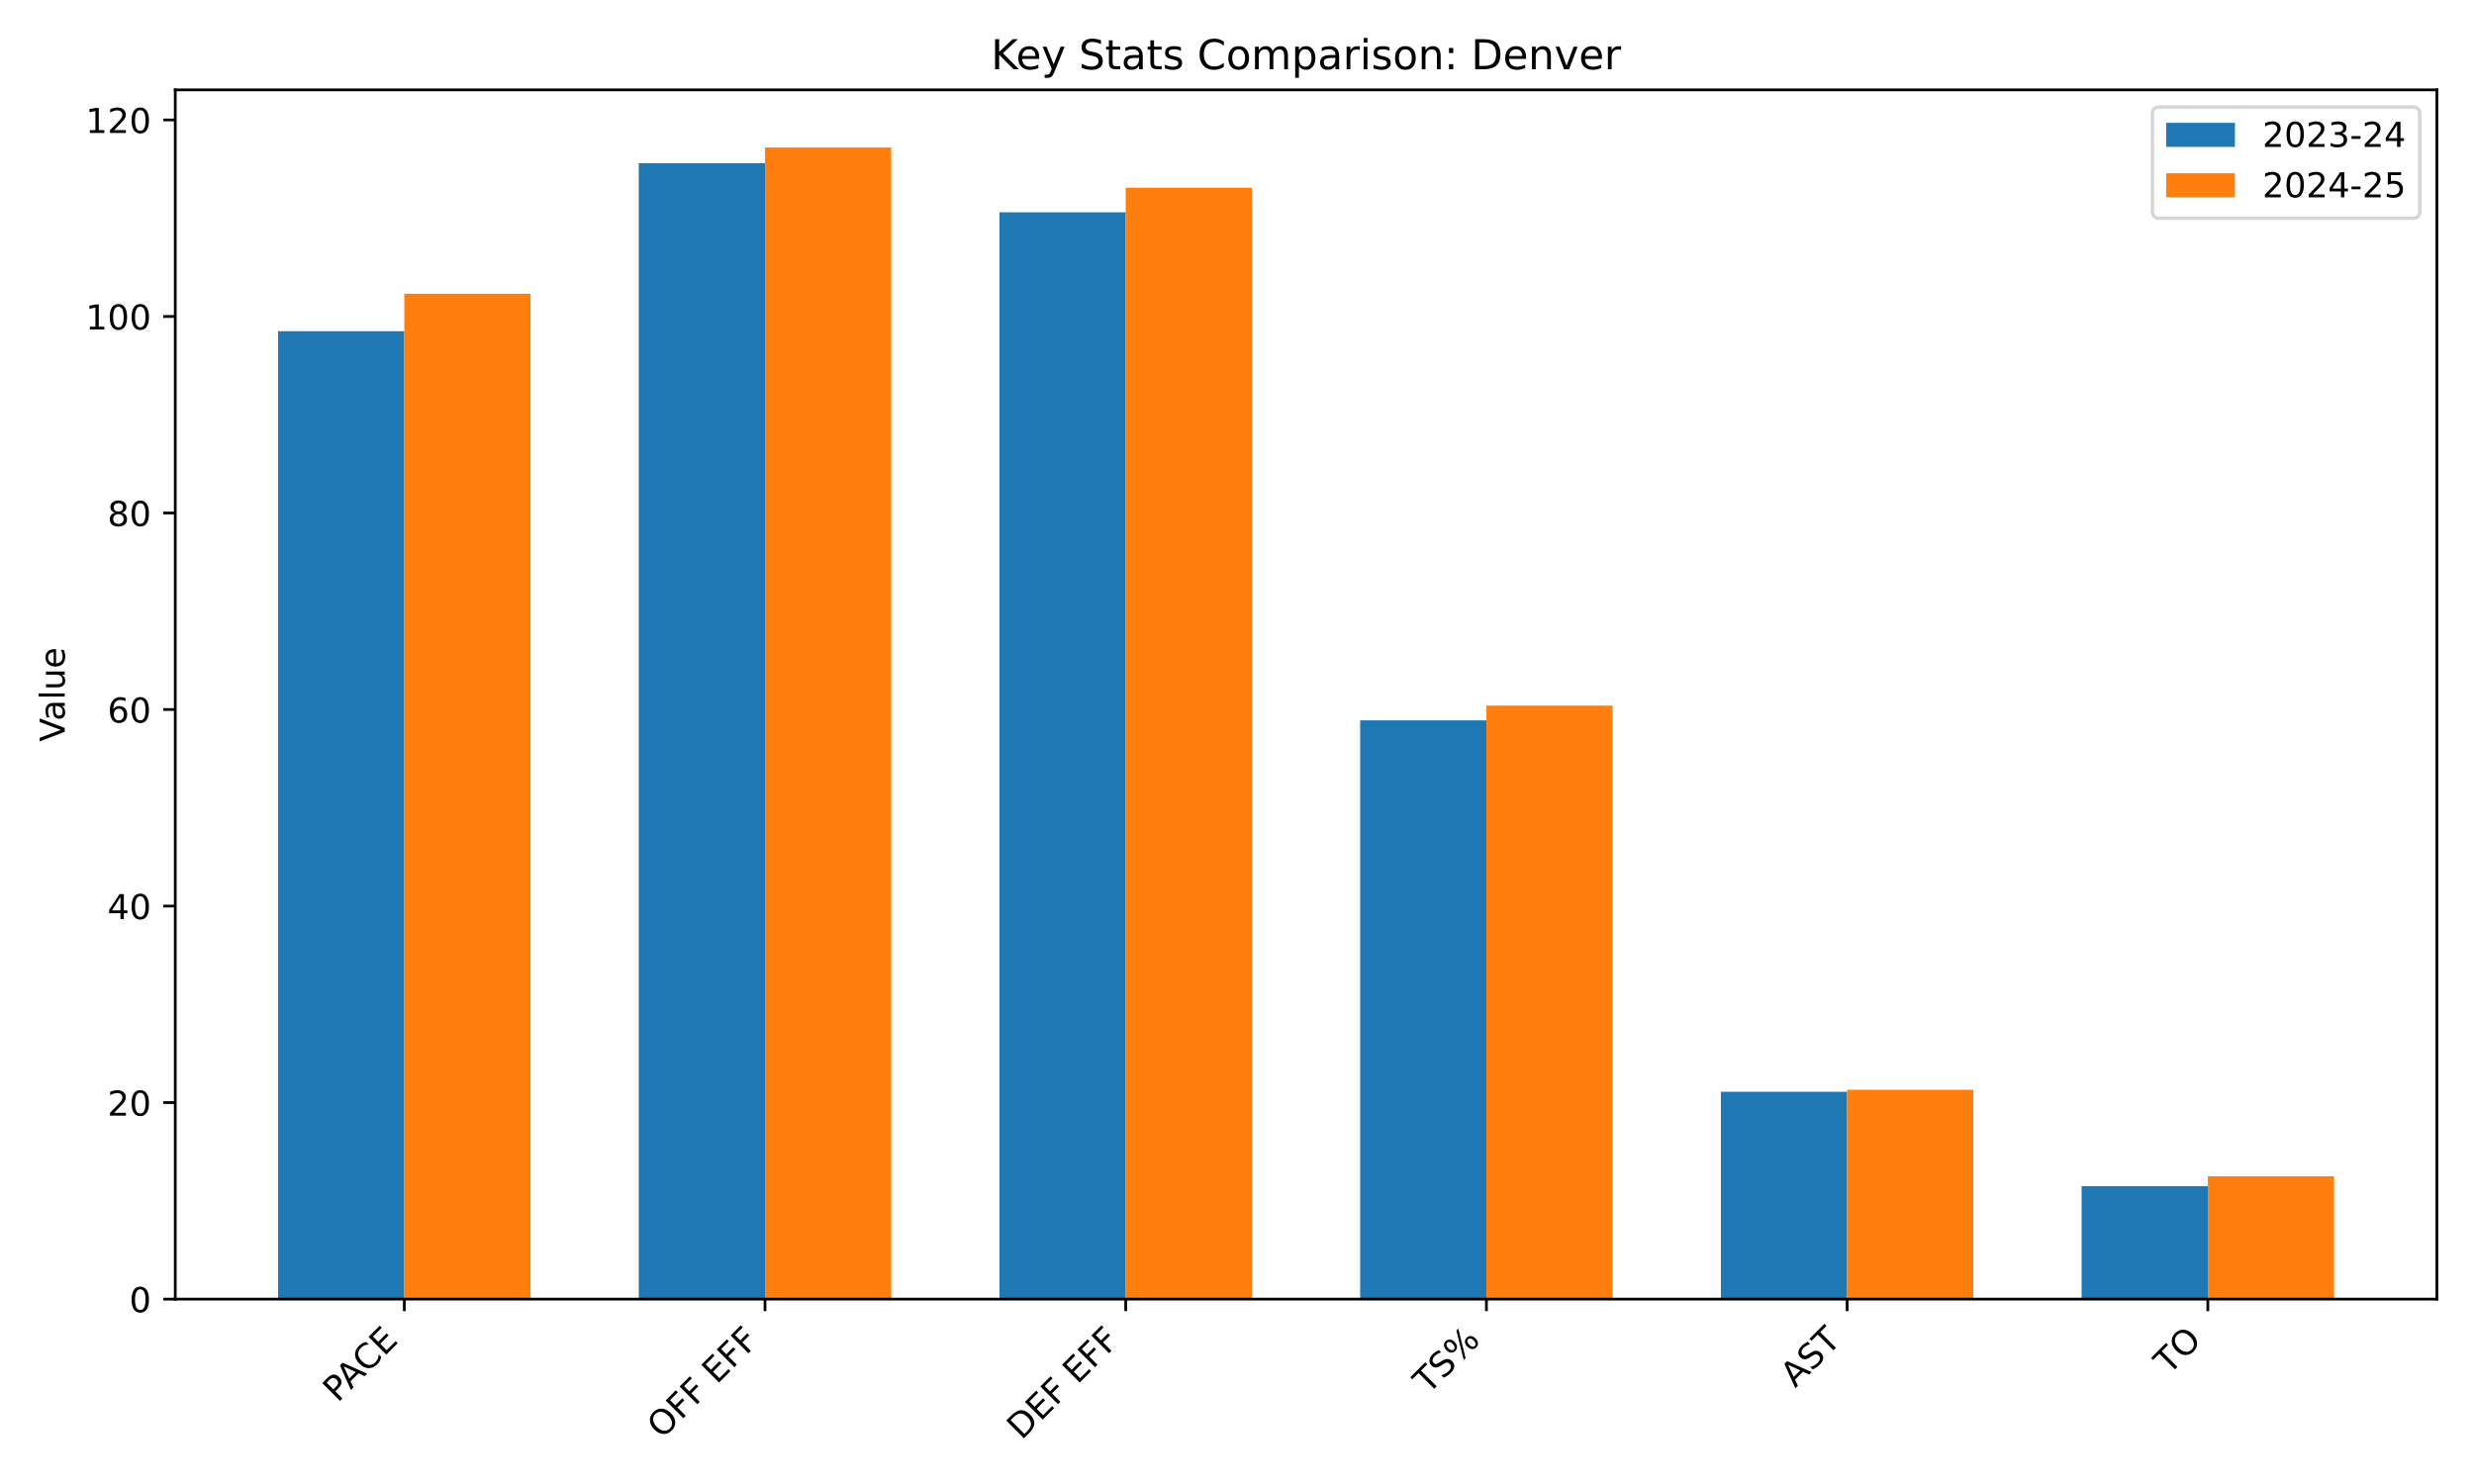
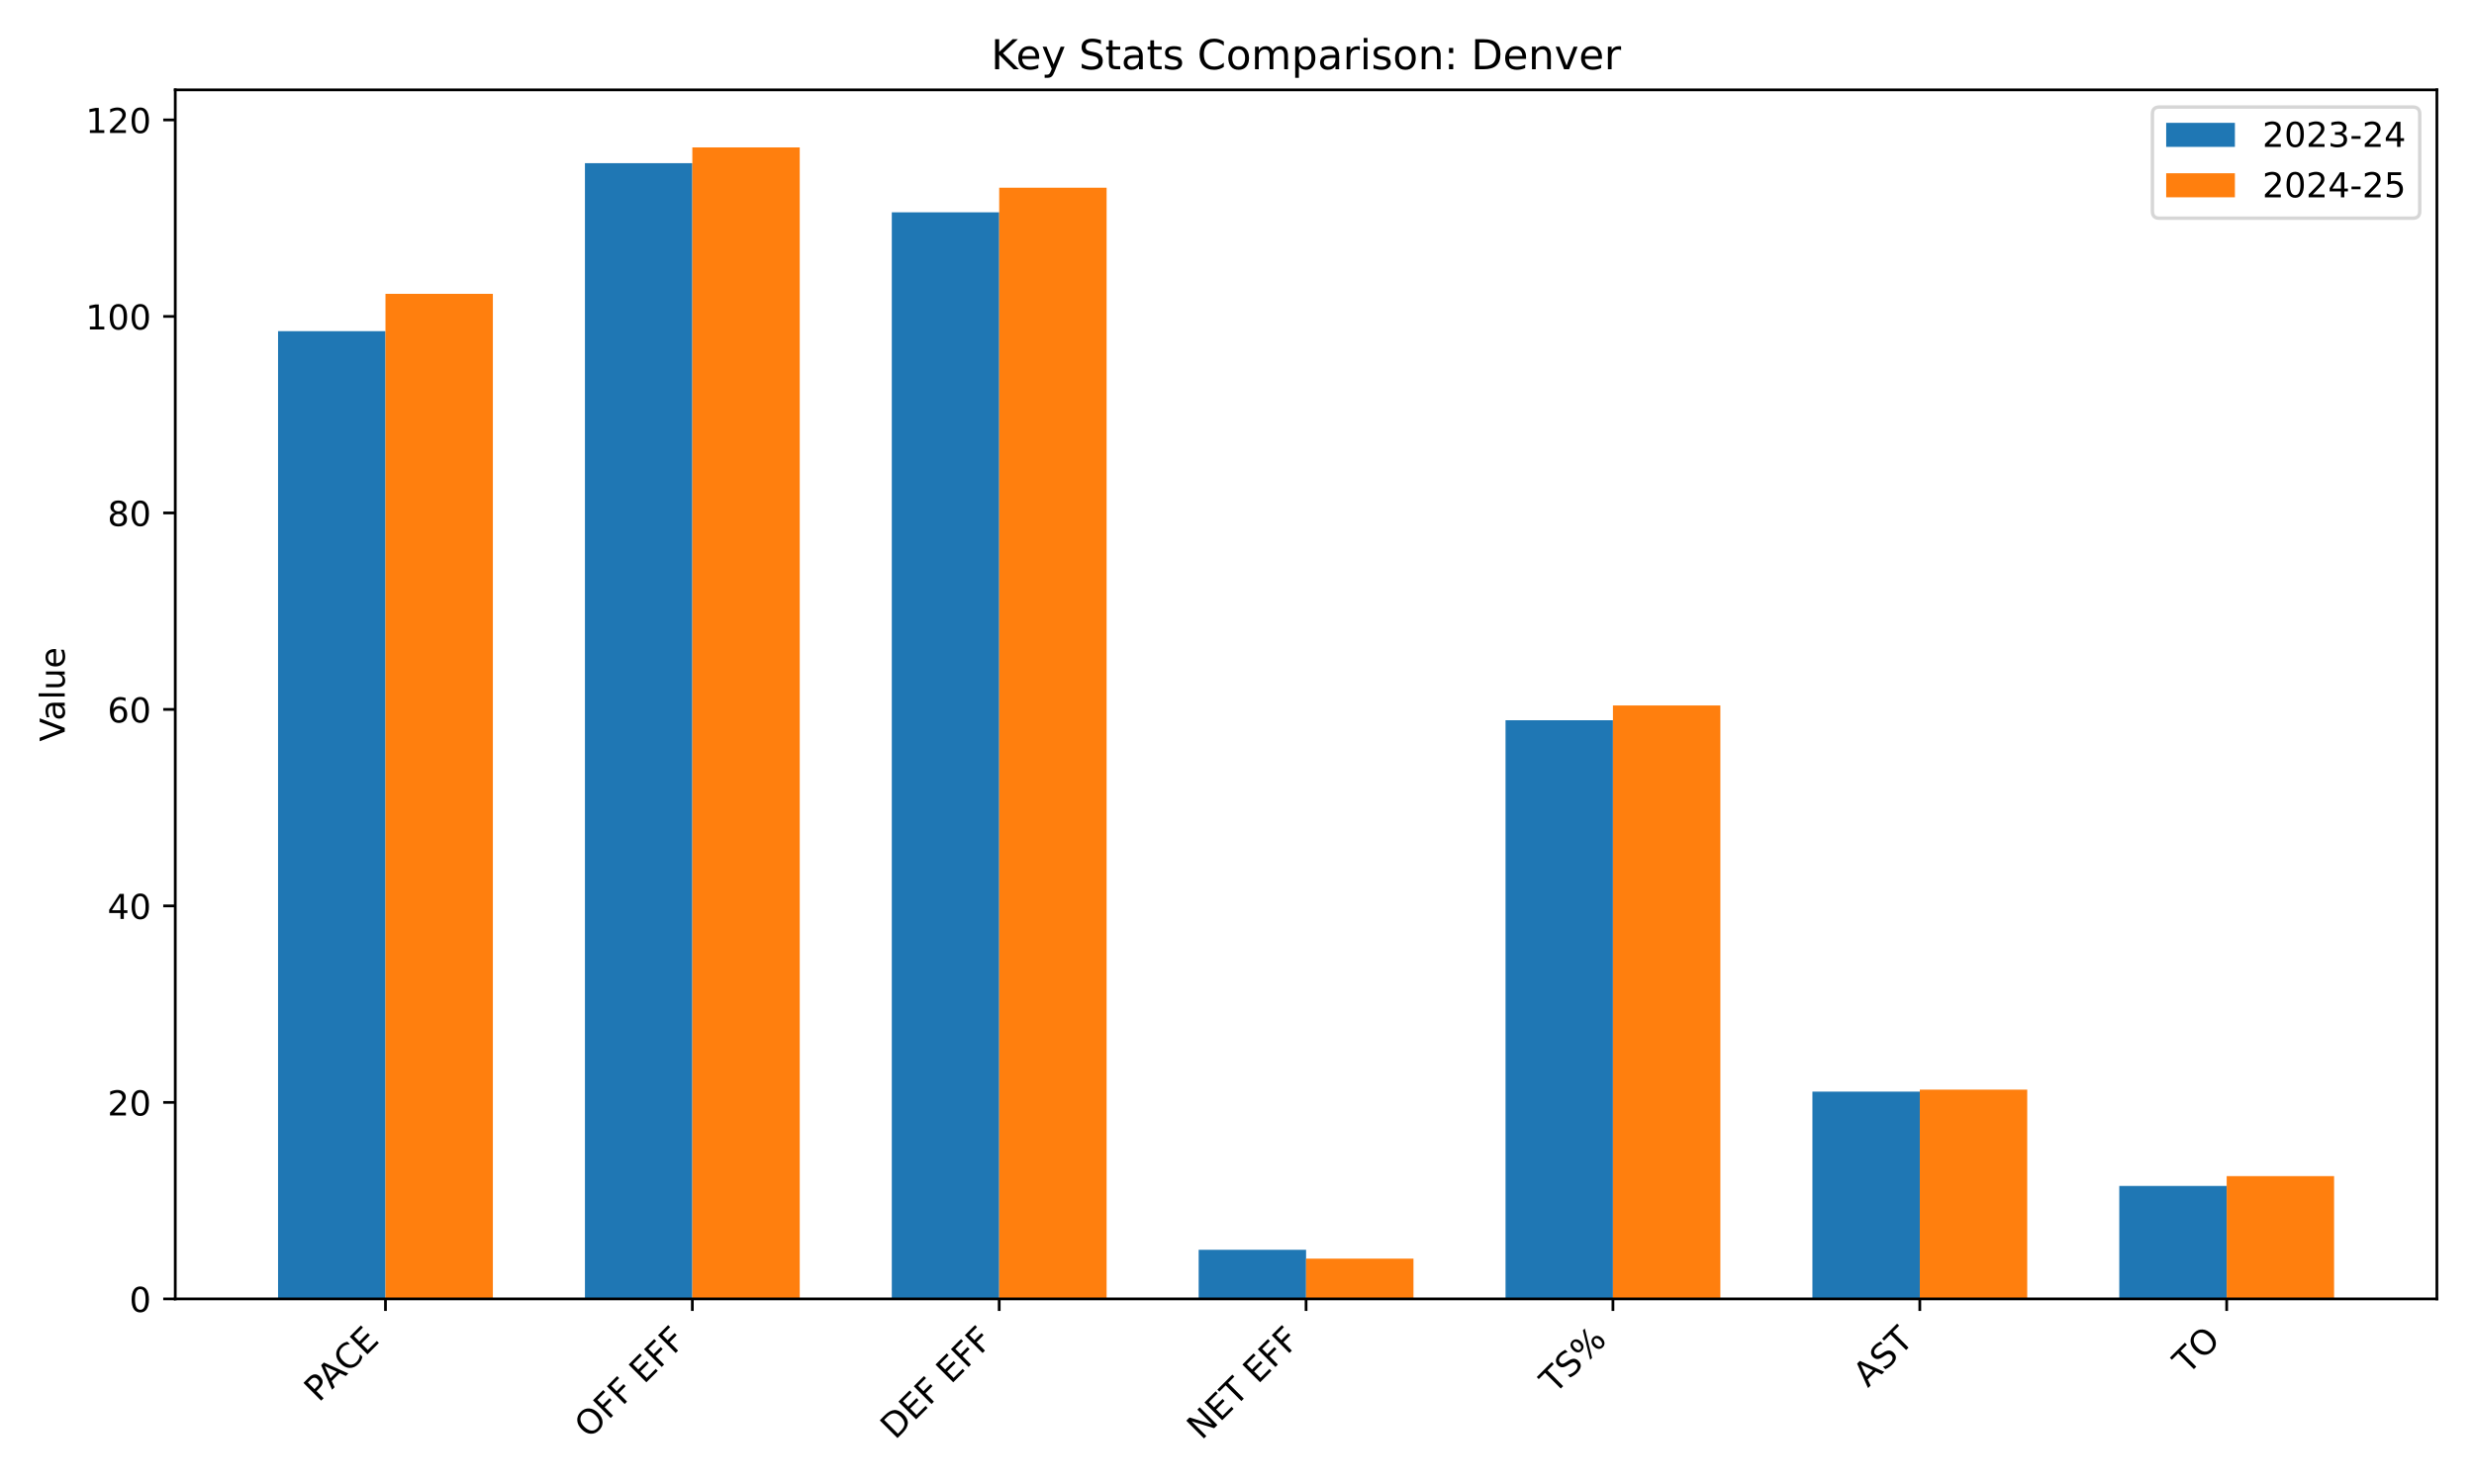
<svg xmlns="http://www.w3.org/2000/svg" xmlns:xlink="http://www.w3.org/1999/xlink" width="720pt" height="432pt" viewBox="0 0 720 432" version="1.1">
  <defs>
    <style type="text/css">*{stroke-linejoin: round; stroke-linecap: butt}</style>
  </defs>
  <g id="figure_1">
    <g id="patch_1">
      <path d="M 0 432  L 720 432  L 720 0  L 0 0  z " style="fill: #ffffff" />
    </g>
    <g id="axes_1">
      <g id="patch_2">
-         <path d="M 51.005 378.18  L 709.2 378.18  L 709.2 26.16  L 51.005 26.16  z " style="fill: #ffffff" />
+         <path d="M 51.005 378.116  L 709.2 378.116  L 709.2 26.16  L 51.005 26.16  z " style="fill: #ffffff" />
      </g>
      <g id="patch_3">
-         <path d="M 80.923 378.18  L 117.664 378.18  L 117.664 96.415  L 80.923 96.415  z " clip-path="url(#p11e0cd7e98)" style="fill: #1f77b4" />
+         <path d="M 80.923 378.116  L 112.181 378.116  L 112.181 96.403  L 80.923 96.403  z " clip-path="url(#pa8a0a596f3)" style="fill: #1f77b4" />
      </g>
      <g id="patch_4">
-         <path d="M 185.898 378.18  L 222.64 378.18  L 222.64 47.5  L 185.898 47.5  z " clip-path="url(#p11e0cd7e98)" style="fill: #1f77b4" />
+         <path d="M 170.23 378.116  L 201.488 378.116  L 201.488 47.496  L 170.23 47.496  z " clip-path="url(#pa8a0a596f3)" style="fill: #1f77b4" />
      </g>
      <g id="patch_5">
-         <path d="M 290.874 378.18  L 327.615 378.18  L 327.615 61.803  L 290.874 61.803  z " clip-path="url(#p11e0cd7e98)" style="fill: #1f77b4" />
+         <path d="M 259.538 378.116  L 290.795 378.116  L 290.795 61.796  L 259.538 61.796  z " clip-path="url(#pa8a0a596f3)" style="fill: #1f77b4" />
      </g>
      <g id="patch_6">
-         <path d="M 395.849 378.18  L 432.59 378.18  L 432.59 209.693  L 395.849 209.693  z " clip-path="url(#p11e0cd7e98)" style="fill: #1f77b4" />
+         <path d="M 348.845 378.116  L 380.103 378.116  L 380.103 363.816  L 348.845 363.816  z " clip-path="url(#pa8a0a596f3)" style="fill: #1f77b4" />
      </g>
      <g id="patch_7">
-         <path d="M 500.824 378.18  L 537.565 378.18  L 537.565 317.822  L 500.824 317.822  z " clip-path="url(#p11e0cd7e98)" style="fill: #1f77b4" />
+         <path d="M 438.152 378.116  L 469.41 378.116  L 469.41 209.66  L 438.152 209.66  z " clip-path="url(#pa8a0a596f3)" style="fill: #1f77b4" />
      </g>
      <g id="patch_8">
-         <path d="M 605.799 378.18  L 642.541 378.18  L 642.541 345.284  L 605.799 345.284  z " clip-path="url(#p11e0cd7e98)" style="fill: #1f77b4" />
+         <path d="M 527.46 378.116  L 558.717 378.116  L 558.717 317.77  L 527.46 317.77  z " clip-path="url(#pa8a0a596f3)" style="fill: #1f77b4" />
      </g>
      <g id="patch_9">
-         <path d="M 117.664 378.18  L 154.406 378.18  L 154.406 85.545  L 117.664 85.545  z " clip-path="url(#p11e0cd7e98)" style="fill: #ff7f0e" />
+         <path d="M 616.767 378.116  L 648.024 378.116  L 648.024 345.226  L 616.767 345.226  z " clip-path="url(#pa8a0a596f3)" style="fill: #1f77b4" />
      </g>
      <g id="patch_10">
-         <path d="M 222.64 378.18  L 259.381 378.18  L 259.381 42.923  L 222.64 42.923  z " clip-path="url(#p11e0cd7e98)" style="fill: #ff7f0e" />
+         <path d="M 112.181 378.116  L 143.438 378.116  L 143.438 85.534  L 112.181 85.534  z " clip-path="url(#pa8a0a596f3)" style="fill: #ff7f0e" />
      </g>
      <g id="patch_11">
-         <path d="M 327.615 378.18  L 364.356 378.18  L 364.356 54.651  L 327.615 54.651  z " clip-path="url(#p11e0cd7e98)" style="fill: #ff7f0e" />
+         <path d="M 201.488 378.116  L 232.745 378.116  L 232.745 42.92  L 201.488 42.92  z " clip-path="url(#pa8a0a596f3)" style="fill: #ff7f0e" />
      </g>
      <g id="patch_12">
-         <path d="M 432.59 378.18  L 469.331 378.18  L 469.331 205.402  L 432.59 205.402  z " clip-path="url(#p11e0cd7e98)" style="fill: #ff7f0e" />
+         <path d="M 290.795 378.116  L 322.053 378.116  L 322.053 54.646  L 290.795 54.646  z " clip-path="url(#pa8a0a596f3)" style="fill: #ff7f0e" />
      </g>
      <g id="patch_13">
-         <path d="M 537.565 378.18  L 574.307 378.18  L 574.307 317.25  L 537.565 317.25  z " clip-path="url(#p11e0cd7e98)" style="fill: #ff7f0e" />
+         <path d="M 380.103 378.116  L 411.36 378.116  L 411.36 366.39  L 380.103 366.39  z " clip-path="url(#pa8a0a596f3)" style="fill: #ff7f0e" />
      </g>
      <g id="patch_14">
-         <path d="M 642.541 378.18  L 679.282 378.18  L 679.282 342.423  L 642.541 342.423  z " clip-path="url(#p11e0cd7e98)" style="fill: #ff7f0e" />
+         <path d="M 469.41 378.116  L 500.667 378.116  L 500.667 205.37  L 469.41 205.37  z " clip-path="url(#pa8a0a596f3)" style="fill: #ff7f0e" />
+       </g>
+       <g id="patch_15">
+         <path d="M 558.717 378.116  L 589.975 378.116  L 589.975 317.198  L 558.717 317.198  z " clip-path="url(#pa8a0a596f3)" style="fill: #ff7f0e" />
+       </g>
+       <g id="patch_16">
+         <path d="M 648.024 378.116  L 679.282 378.116  L 679.282 342.366  L 648.024 342.366  z " clip-path="url(#pa8a0a596f3)" style="fill: #ff7f0e" />
      </g>
      <g id="matplotlib.axis_1">
        <g id="xtick_1">
          <g id="line2d_1">
            <defs>
-               <path id="m83e54c9260" d="M 0 0  L 0 3.5  " style="stroke: #000000; stroke-width: 0.8" />
+               <path id="ma5329b2d28" d="M 0 0  L 0 3.5  " style="stroke: #000000; stroke-width: 0.8" />
            </defs>
            <g>
-               <use xlink:href="#m83e54c9260" x="117.664" y="378.18" style="stroke: #000000; stroke-width: 0.8" />
+               <use xlink:href="#ma5329b2d28" x="112.181" y="378.116" style="stroke: #000000; stroke-width: 0.8" />
            </g>
          </g>
          <g id="text_1">
-             <g transform="translate(98.26196 408.4847) rotate(-45) scale(0.1 -0.1)">
+             <g transform="translate(92.77817 408.421) rotate(-45) scale(0.1 -0.1)">
              <defs>
                <path id="DejaVuSans-50" d="M 1259 4147  L 1259 2394  L 2053 2394  Q 2494 2394 2734 2622  Q 2975 2850 2975 3272  Q 2975 3691 2734 3919  Q 2494 4147 2053 4147  L 1259 4147  z M 628 4666  L 2053 4666  Q 2838 4666 3239 4311  Q 3641 3956 3641 3272  Q 3641 2581 3239 2228  Q 2838 1875 2053 1875  L 1259 1875  L 1259 0  L 628 0  L 628 4666  z " transform="scale(0.015625)" />
                <path id="DejaVuSans-41" d="M 2188 4044  L 1331 1722  L 3047 1722  L 2188 4044  z M 1831 4666  L 2547 4666  L 4325 0  L 3669 0  L 3244 1197  L 1141 1197  L 716 0  L 50 0  L 1831 4666  z " transform="scale(0.015625)" />
                <path id="DejaVuSans-43" d="M 4122 4306  L 4122 3641  Q 3803 3938 3442 4084  Q 3081 4231 2675 4231  Q 1875 4231 1450 3742  Q 1025 3253 1025 2328  Q 1025 1406 1450 917  Q 1875 428 2675 428  Q 3081 428 3442 575  Q 3803 722 4122 1019  L 4122 359  Q 3791 134 3420 21  Q 3050 -91 2638 -91  Q 1578 -91 968 557  Q 359 1206 359 2328  Q 359 3453 968 4101  Q 1578 4750 2638 4750  Q 3056 4750 3426 4639  Q 3797 4528 4122 4306  z " transform="scale(0.015625)" />
                <path id="DejaVuSans-45" d="M 628 4666  L 3578 4666  L 3578 4134  L 1259 4134  L 1259 2753  L 3481 2753  L 3481 2222  L 1259 2222  L 1259 531  L 3634 531  L 3634 0  L 628 0  L 628 4666  z " transform="scale(0.015625)" />
              </defs>
              <use xlink:href="#DejaVuSans-50" />
              <use xlink:href="#DejaVuSans-41" transform="translate(53.92773 0)" />
              <use xlink:href="#DejaVuSans-43" transform="translate(120.5859 0)" />
              <use xlink:href="#DejaVuSans-45" transform="translate(190.4102 0)" />
            </g>
          </g>
        </g>
        <g id="xtick_2">
          <g id="line2d_2">
            <g>
-               <use xlink:href="#m83e54c9260" x="222.64" y="378.18" style="stroke: #000000; stroke-width: 0.8" />
+               <use xlink:href="#ma5329b2d28" x="201.488" y="378.116" style="stroke: #000000; stroke-width: 0.8" />
            </g>
          </g>
          <g id="text_2">
-             <g transform="translate(192.6196 419.1023) rotate(-45) scale(0.1 -0.1)">
+             <g transform="translate(171.4678 419.0387) rotate(-45) scale(0.1 -0.1)">
              <defs>
                <path id="DejaVuSans-4f" d="M 2522 4238  Q 1834 4238 1429 3725  Q 1025 3213 1025 2328  Q 1025 1447 1429 934  Q 1834 422 2522 422  Q 3209 422 3611 934  Q 4013 1447 4013 2328  Q 4013 3213 3611 3725  Q 3209 4238 2522 4238  z M 2522 4750  Q 3503 4750 4090 4092  Q 4678 3434 4678 2328  Q 4678 1225 4090 567  Q 3503 -91 2522 -91  Q 1538 -91 948 565  Q 359 1222 359 2328  Q 359 3434 948 4092  Q 1538 4750 2522 4750  z " transform="scale(0.015625)" />
                <path id="DejaVuSans-46" d="M 628 4666  L 3309 4666  L 3309 4134  L 1259 4134  L 1259 2759  L 3109 2759  L 3109 2228  L 1259 2228  L 1259 0  L 628 0  L 628 4666  z " transform="scale(0.015625)" />
                <path id="DejaVuSans-20" transform="scale(0.015625)" />
              </defs>
              <use xlink:href="#DejaVuSans-4f" />
              <use xlink:href="#DejaVuSans-46" transform="translate(78.71094 0)" />
              <use xlink:href="#DejaVuSans-46" transform="translate(136.2305 0)" />
              <use xlink:href="#DejaVuSans-20" transform="translate(193.75 0)" />
              <use xlink:href="#DejaVuSans-45" transform="translate(225.5371 0)" />
              <use xlink:href="#DejaVuSans-46" transform="translate(288.7207 0)" />
              <use xlink:href="#DejaVuSans-46" transform="translate(346.2402 0)" />
            </g>
          </g>
        </g>
        <g id="xtick_3">
          <g id="line2d_3">
            <g>
-               <use xlink:href="#m83e54c9260" x="327.615" y="378.18" style="stroke: #000000; stroke-width: 0.8" />
+               <use xlink:href="#ma5329b2d28" x="290.795" y="378.116" style="stroke: #000000; stroke-width: 0.8" />
            </g>
          </g>
          <g id="text_3">
-             <g transform="translate(297.3153 419.3819) rotate(-45) scale(0.1 -0.1)">
+             <g transform="translate(260.4956 419.3182) rotate(-45) scale(0.1 -0.1)">
              <defs>
                <path id="DejaVuSans-44" d="M 1259 4147  L 1259 519  L 2022 519  Q 2988 519 3436 956  Q 3884 1394 3884 2338  Q 3884 3275 3436 3711  Q 2988 4147 2022 4147  L 1259 4147  z M 628 4666  L 1925 4666  Q 3281 4666 3915 4102  Q 4550 3538 4550 2338  Q 4550 1131 3912 565  Q 3275 0 1925 0  L 628 0  L 628 4666  z " transform="scale(0.015625)" />
              </defs>
              <use xlink:href="#DejaVuSans-44" />
              <use xlink:href="#DejaVuSans-45" transform="translate(77.00195 0)" />
              <use xlink:href="#DejaVuSans-46" transform="translate(140.1855 0)" />
              <use xlink:href="#DejaVuSans-20" transform="translate(197.7051 0)" />
              <use xlink:href="#DejaVuSans-45" transform="translate(229.4922 0)" />
              <use xlink:href="#DejaVuSans-46" transform="translate(292.6758 0)" />
              <use xlink:href="#DejaVuSans-46" transform="translate(350.1953 0)" />
            </g>
          </g>
        </g>
        <g id="xtick_4">
          <g id="line2d_4">
            <g>
-               <use xlink:href="#m83e54c9260" x="432.59" y="378.18" style="stroke: #000000; stroke-width: 0.8" />
+               <use xlink:href="#ma5329b2d28" x="380.103" y="378.116" style="stroke: #000000; stroke-width: 0.8" />
            </g>
          </g>
          <g id="text_4">
-             <g transform="translate(415.5931 406.0794) rotate(-45) scale(0.1 -0.1)">
-               <defs>
+             <g transform="translate(349.7057 419.4154) rotate(-45) scale(0.1 -0.1)">
+               <defs>
+                 <path id="DejaVuSans-4e" d="M 628 4666  L 1478 4666  L 3547 763  L 3547 4666  L 4159 4666  L 4159 0  L 3309 0  L 1241 3903  L 1241 0  L 628 0  L 628 4666  z " transform="scale(0.015625)" />
                <path id="DejaVuSans-54" d="M -19 4666  L 3928 4666  L 3928 4134  L 2272 4134  L 2272 0  L 1638 0  L 1638 4134  L -19 4134  L -19 4666  z " transform="scale(0.015625)" />
+               </defs>
+               <use xlink:href="#DejaVuSans-4e" />
+               <use xlink:href="#DejaVuSans-45" transform="translate(74.80469 0)" />
+               <use xlink:href="#DejaVuSans-54" transform="translate(137.9883 0)" />
+               <use xlink:href="#DejaVuSans-20" transform="translate(199.0723 0)" />
+               <use xlink:href="#DejaVuSans-45" transform="translate(230.8594 0)" />
+               <use xlink:href="#DejaVuSans-46" transform="translate(294.043 0)" />
+               <use xlink:href="#DejaVuSans-46" transform="translate(351.5625 0)" />
+             </g>
+           </g>
+         </g>
+         <g id="xtick_5">
+           <g id="line2d_5">
+             <g>
+               <use xlink:href="#ma5329b2d28" x="469.41" y="378.116" style="stroke: #000000; stroke-width: 0.8" />
+             </g>
+           </g>
+           <g id="text_5">
+             <g transform="translate(452.4127 406.0158) rotate(-45) scale(0.1 -0.1)">
+               <defs>
                <path id="DejaVuSans-53" d="M 3425 4513  L 3425 3897  Q 3066 4069 2747 4153  Q 2428 4238 2131 4238  Q 1616 4238 1336 4038  Q 1056 3838 1056 3469  Q 1056 3159 1242 3001  Q 1428 2844 1947 2747  L 2328 2669  Q 3034 2534 3370 2195  Q 3706 1856 3706 1288  Q 3706 609 3251 259  Q 2797 -91 1919 -91  Q 1588 -91 1214 -16  Q 841 59 441 206  L 441 856  Q 825 641 1194 531  Q 1563 422 1919 422  Q 2459 422 2753 634  Q 3047 847 3047 1241  Q 3047 1584 2836 1778  Q 2625 1972 2144 2069  L 1759 2144  Q 1053 2284 737 2584  Q 422 2884 422 3419  Q 422 4038 858 4394  Q 1294 4750 2059 4750  Q 2388 4750 2728 4690  Q 3069 4631 3425 4513  z " transform="scale(0.015625)" />
                <path id="DejaVuSans-25" d="M 4653 2053  Q 4381 2053 4226 1822  Q 4072 1591 4072 1178  Q 4072 772 4226 539  Q 4381 306 4653 306  Q 4919 306 5073 539  Q 5228 772 5228 1178  Q 5228 1588 5073 1820  Q 4919 2053 4653 2053  z M 4653 2450  Q 5147 2450 5437 2106  Q 5728 1763 5728 1178  Q 5728 594 5436 251  Q 5144 -91 4653 -91  Q 4153 -91 3862 251  Q 3572 594 3572 1178  Q 3572 1766 3864 2108  Q 4156 2450 4653 2450  z M 1428 4353  Q 1159 4353 1004 4120  Q 850 3888 850 3481  Q 850 3069 1003 2837  Q 1156 2606 1428 2606  Q 1700 2606 1854 2837  Q 2009 3069 2009 3481  Q 2009 3884 1853 4118  Q 1697 4353 1428 4353  z M 4250 4750  L 4750 4750  L 1831 -91  L 1331 -91  L 4250 4750  z M 1428 4750  Q 1922 4750 2215 4408  Q 2509 4066 2509 3481  Q 2509 2891 2217 2550  Q 1925 2209 1428 2209  Q 931 2209 642 2551  Q 353 2894 353 3481  Q 353 4063 643 4406  Q 934 4750 1428 4750  z " transform="scale(0.015625)" />
              </defs>
              <use xlink:href="#DejaVuSans-54" />
              <use xlink:href="#DejaVuSans-53" transform="translate(61.08398 0)" />
              <use xlink:href="#DejaVuSans-25" transform="translate(124.5605 0)" />
            </g>
          </g>
        </g>
-         <g id="xtick_5">
-           <g id="line2d_5">
-             <g>
-               <use xlink:href="#m83e54c9260" x="537.565" y="378.18" style="stroke: #000000; stroke-width: 0.8" />
-             </g>
-           </g>
-           <g id="text_5">
-             <g transform="translate(522.4499 404.1978) rotate(-45) scale(0.1 -0.1)">
+         <g id="xtick_6">
+           <g id="line2d_6">
+             <g>
+               <use xlink:href="#ma5329b2d28" x="558.717" y="378.116" style="stroke: #000000; stroke-width: 0.8" />
+             </g>
+           </g>
+           <g id="text_6">
+             <g transform="translate(543.6016 404.1342) rotate(-45) scale(0.1 -0.1)">
              <use xlink:href="#DejaVuSans-41" />
              <use xlink:href="#DejaVuSans-53" transform="translate(68.4082 0)" />
              <use xlink:href="#DejaVuSans-54" transform="translate(131.8848 0)" />
            </g>
          </g>
        </g>
-         <g id="xtick_6">
-           <g id="line2d_6">
-             <g>
-               <use xlink:href="#m83e54c9260" x="642.541" y="378.18" style="stroke: #000000; stroke-width: 0.8" />
-             </g>
-           </g>
-           <g id="text_6">
-             <g transform="translate(631.185 400.438) rotate(-45) scale(0.1 -0.1)">
+         <g id="xtick_7">
+           <g id="line2d_7">
+             <g>
+               <use xlink:href="#ma5329b2d28" x="648.024" y="378.116" style="stroke: #000000; stroke-width: 0.8" />
+             </g>
+           </g>
+           <g id="text_7">
+             <g transform="translate(636.6688 400.3744) rotate(-45) scale(0.1 -0.1)">
              <use xlink:href="#DejaVuSans-54" />
              <use xlink:href="#DejaVuSans-4f" transform="translate(61.08398 0)" />
            </g>
          </g>
        </g>
      </g>
      <g id="matplotlib.axis_2">
        <g id="ytick_1">
-           <g id="line2d_7">
+           <g id="line2d_8">
            <defs>
-               <path id="m534ff9289c" d="M 0 0  L -3.5 0  " style="stroke: #000000; stroke-width: 0.8" />
+               <path id="m9084bd69d7" d="M 0 0  L -3.5 0  " style="stroke: #000000; stroke-width: 0.8" />
            </defs>
            <g>
-               <use xlink:href="#m534ff9289c" x="51.005" y="378.18" style="stroke: #000000; stroke-width: 0.8" />
-             </g>
-           </g>
-           <g id="text_7">
-             <g transform="translate(37.6425 381.9792) scale(0.1 -0.1)">
+               <use xlink:href="#m9084bd69d7" x="51.005" y="378.116" style="stroke: #000000; stroke-width: 0.8" />
+             </g>
+           </g>
+           <g id="text_8">
+             <g transform="translate(37.6425 381.9156) scale(0.1 -0.1)">
              <defs>
                <path id="DejaVuSans-30" d="M 2034 4250  Q 1547 4250 1301 3770  Q 1056 3291 1056 2328  Q 1056 1369 1301 889  Q 1547 409 2034 409  Q 2525 409 2770 889  Q 3016 1369 3016 2328  Q 3016 3291 2770 3770  Q 2525 4250 2034 4250  z M 2034 4750  Q 2819 4750 3233 4129  Q 3647 3509 3647 2328  Q 3647 1150 3233 529  Q 2819 -91 2034 -91  Q 1250 -91 836 529  Q 422 1150 422 2328  Q 422 3509 836 4129  Q 1250 4750 2034 4750  z " transform="scale(0.015625)" />
              </defs>
              <use xlink:href="#DejaVuSans-30" />
            </g>
          </g>
        </g>
        <g id="ytick_2">
-           <g id="line2d_8">
-             <g>
-               <use xlink:href="#m534ff9289c" x="51.005" y="320.969" style="stroke: #000000; stroke-width: 0.8" />
-             </g>
-           </g>
-           <g id="text_8">
-             <g transform="translate(31.28 324.7681) scale(0.1 -0.1)">
+           <g id="line2d_9">
+             <g>
+               <use xlink:href="#m9084bd69d7" x="51.005" y="320.916" style="stroke: #000000; stroke-width: 0.8" />
+             </g>
+           </g>
+           <g id="text_9">
+             <g transform="translate(31.28 324.7148) scale(0.1 -0.1)">
              <defs>
                <path id="DejaVuSans-32" d="M 1228 531  L 3431 531  L 3431 0  L 469 0  L 469 531  Q 828 903 1448 1529  Q 2069 2156 2228 2338  Q 2531 2678 2651 2914  Q 2772 3150 2772 3378  Q 2772 3750 2511 3984  Q 2250 4219 1831 4219  Q 1534 4219 1204 4116  Q 875 4013 500 3803  L 500 4441  Q 881 4594 1212 4672  Q 1544 4750 1819 4750  Q 2544 4750 2975 4387  Q 3406 4025 3406 3419  Q 3406 3131 3298 2873  Q 3191 2616 2906 2266  Q 2828 2175 2409 1742  Q 1991 1309 1228 531  z " transform="scale(0.015625)" />
              </defs>
              <use xlink:href="#DejaVuSans-32" />
              <use xlink:href="#DejaVuSans-30" transform="translate(63.62305 0)" />
            </g>
          </g>
        </g>
        <g id="ytick_3">
-           <g id="line2d_9">
-             <g>
-               <use xlink:href="#m534ff9289c" x="51.005" y="263.758" style="stroke: #000000; stroke-width: 0.8" />
-             </g>
-           </g>
-           <g id="text_9">
-             <g transform="translate(31.28 267.557) scale(0.1 -0.1)">
+           <g id="line2d_10">
+             <g>
+               <use xlink:href="#m9084bd69d7" x="51.005" y="263.715" style="stroke: #000000; stroke-width: 0.8" />
+             </g>
+           </g>
+           <g id="text_10">
+             <g transform="translate(31.28 267.514) scale(0.1 -0.1)">
              <defs>
                <path id="DejaVuSans-34" d="M 2419 4116  L 825 1625  L 2419 1625  L 2419 4116  z M 2253 4666  L 3047 4666  L 3047 1625  L 3713 1625  L 3713 1100  L 3047 1100  L 3047 0  L 2419 0  L 2419 1100  L 313 1100  L 313 1709  L 2253 4666  z " transform="scale(0.015625)" />
              </defs>
              <use xlink:href="#DejaVuSans-34" />
              <use xlink:href="#DejaVuSans-30" transform="translate(63.62305 0)" />
            </g>
          </g>
        </g>
        <g id="ytick_4">
-           <g id="line2d_10">
-             <g>
-               <use xlink:href="#m534ff9289c" x="51.005" y="206.547" style="stroke: #000000; stroke-width: 0.8" />
-             </g>
-           </g>
-           <g id="text_10">
-             <g transform="translate(31.28 210.3459) scale(0.1 -0.1)">
+           <g id="line2d_11">
+             <g>
+               <use xlink:href="#m9084bd69d7" x="51.005" y="206.514" style="stroke: #000000; stroke-width: 0.8" />
+             </g>
+           </g>
+           <g id="text_11">
+             <g transform="translate(31.28 210.3132) scale(0.1 -0.1)">
              <defs>
                <path id="DejaVuSans-36" d="M 2113 2584  Q 1688 2584 1439 2293  Q 1191 2003 1191 1497  Q 1191 994 1439 701  Q 1688 409 2113 409  Q 2538 409 2786 701  Q 3034 994 3034 1497  Q 3034 2003 2786 2293  Q 2538 2584 2113 2584  z M 3366 4563  L 3366 3988  Q 3128 4100 2886 4159  Q 2644 4219 2406 4219  Q 1781 4219 1451 3797  Q 1122 3375 1075 2522  Q 1259 2794 1537 2939  Q 1816 3084 2150 3084  Q 2853 3084 3261 2657  Q 3669 2231 3669 1497  Q 3669 778 3244 343  Q 2819 -91 2113 -91  Q 1303 -91 875 529  Q 447 1150 447 2328  Q 447 3434 972 4092  Q 1497 4750 2381 4750  Q 2619 4750 2861 4703  Q 3103 4656 3366 4563  z " transform="scale(0.015625)" />
              </defs>
              <use xlink:href="#DejaVuSans-36" />
              <use xlink:href="#DejaVuSans-30" transform="translate(63.62305 0)" />
            </g>
          </g>
        </g>
        <g id="ytick_5">
-           <g id="line2d_11">
-             <g>
-               <use xlink:href="#m534ff9289c" x="51.005" y="149.336" style="stroke: #000000; stroke-width: 0.8" />
-             </g>
-           </g>
-           <g id="text_11">
-             <g transform="translate(31.28 153.1347) scale(0.1 -0.1)">
+           <g id="line2d_12">
+             <g>
+               <use xlink:href="#m9084bd69d7" x="51.005" y="149.313" style="stroke: #000000; stroke-width: 0.8" />
+             </g>
+           </g>
+           <g id="text_12">
+             <g transform="translate(31.28 153.1125) scale(0.1 -0.1)">
              <defs>
                <path id="DejaVuSans-38" d="M 2034 2216  Q 1584 2216 1326 1975  Q 1069 1734 1069 1313  Q 1069 891 1326 650  Q 1584 409 2034 409  Q 2484 409 2743 651  Q 3003 894 3003 1313  Q 3003 1734 2745 1975  Q 2488 2216 2034 2216  z M 1403 2484  Q 997 2584 770 2862  Q 544 3141 544 3541  Q 544 4100 942 4425  Q 1341 4750 2034 4750  Q 2731 4750 3128 4425  Q 3525 4100 3525 3541  Q 3525 3141 3298 2862  Q 3072 2584 2669 2484  Q 3125 2378 3379 2068  Q 3634 1759 3634 1313  Q 3634 634 3220 271  Q 2806 -91 2034 -91  Q 1263 -91 848 271  Q 434 634 434 1313  Q 434 1759 690 2068  Q 947 2378 1403 2484  z M 1172 3481  Q 1172 3119 1398 2916  Q 1625 2713 2034 2713  Q 2441 2713 2670 2916  Q 2900 3119 2900 3481  Q 2900 3844 2670 4047  Q 2441 4250 2034 4250  Q 1625 4250 1398 4047  Q 1172 3844 1172 3481  z " transform="scale(0.015625)" />
              </defs>
              <use xlink:href="#DejaVuSans-38" />
              <use xlink:href="#DejaVuSans-30" transform="translate(63.62305 0)" />
            </g>
          </g>
        </g>
        <g id="ytick_6">
-           <g id="line2d_12">
-             <g>
-               <use xlink:href="#m534ff9289c" x="51.005" y="92.124" style="stroke: #000000; stroke-width: 0.8" />
-             </g>
-           </g>
-           <g id="text_12">
-             <g transform="translate(24.9175 95.92363) scale(0.1 -0.1)">
+           <g id="line2d_13">
+             <g>
+               <use xlink:href="#m9084bd69d7" x="51.005" y="92.112" style="stroke: #000000; stroke-width: 0.8" />
+             </g>
+           </g>
+           <g id="text_13">
+             <g transform="translate(24.9175 95.91171) scale(0.1 -0.1)">
              <defs>
                <path id="DejaVuSans-31" d="M 794 531  L 1825 531  L 1825 4091  L 703 3866  L 703 4441  L 1819 4666  L 2450 4666  L 2450 531  L 3481 531  L 3481 0  L 794 0  L 794 531  z " transform="scale(0.015625)" />
              </defs>
              <use xlink:href="#DejaVuSans-31" />
              <use xlink:href="#DejaVuSans-30" transform="translate(63.62305 0)" />
              <use xlink:href="#DejaVuSans-30" transform="translate(127.2461 0)" />
            </g>
          </g>
        </g>
        <g id="ytick_7">
-           <g id="line2d_13">
-             <g>
-               <use xlink:href="#m534ff9289c" x="51.005" y="34.913" style="stroke: #000000; stroke-width: 0.8" />
-             </g>
-           </g>
-           <g id="text_13">
-             <g transform="translate(24.9175 38.71252) scale(0.1 -0.1)">
+           <g id="line2d_14">
+             <g>
+               <use xlink:href="#m9084bd69d7" x="51.005" y="34.912" style="stroke: #000000; stroke-width: 0.8" />
+             </g>
+           </g>
+           <g id="text_14">
+             <g transform="translate(24.9175 38.71094) scale(0.1 -0.1)">
              <use xlink:href="#DejaVuSans-31" />
              <use xlink:href="#DejaVuSans-32" transform="translate(63.62305 0)" />
              <use xlink:href="#DejaVuSans-30" transform="translate(127.2461 0)" />
            </g>
          </g>
        </g>
-         <g id="text_14">
-           <g transform="translate(18.83781 215.9012) rotate(-90) scale(0.1 -0.1)">
+         <g id="text_15">
+           <g transform="translate(18.83781 215.8694) rotate(-90) scale(0.1 -0.1)">
            <defs>
              <path id="DejaVuSans-56" d="M 1831 0  L 50 4666  L 709 4666  L 2188 738  L 3669 4666  L 4325 4666  L 2547 0  L 1831 0  z " transform="scale(0.015625)" />
              <path id="DejaVuSans-61" d="M 2194 1759  Q 1497 1759 1228 1600  Q 959 1441 959 1056  Q 959 750 1161 570  Q 1363 391 1709 391  Q 2188 391 2477 730  Q 2766 1069 2766 1631  L 2766 1759  L 2194 1759  z M 3341 1997  L 3341 0  L 2766 0  L 2766 531  Q 2569 213 2275 61  Q 1981 -91 1556 -91  Q 1019 -91 701 211  Q 384 513 384 1019  Q 384 1609 779 1909  Q 1175 2209 1959 2209  L 2766 2209  L 2766 2266  Q 2766 2663 2505 2880  Q 2244 3097 1772 3097  Q 1472 3097 1187 3025  Q 903 2953 641 2809  L 641 3341  Q 956 3463 1253 3523  Q 1550 3584 1831 3584  Q 2591 3584 2966 3190  Q 3341 2797 3341 1997  z " transform="scale(0.015625)" />
              <path id="DejaVuSans-6c" d="M 603 4863  L 1178 4863  L 1178 0  L 603 0  L 603 4863  z " transform="scale(0.015625)" />
              <path id="DejaVuSans-75" d="M 544 1381  L 544 3500  L 1119 3500  L 1119 1403  Q 1119 906 1312 657  Q 1506 409 1894 409  Q 2359 409 2629 706  Q 2900 1003 2900 1516  L 2900 3500  L 3475 3500  L 3475 0  L 2900 0  L 2900 538  Q 2691 219 2414 64  Q 2138 -91 1772 -91  Q 1169 -91 856 284  Q 544 659 544 1381  z M 1991 3584  L 1991 3584  z " transform="scale(0.015625)" />
              <path id="DejaVuSans-65" d="M 3597 1894  L 3597 1613  L 953 1613  Q 991 1019 1311 708  Q 1631 397 2203 397  Q 2534 397 2845 478  Q 3156 559 3463 722  L 3463 178  Q 3153 47 2828 -22  Q 2503 -91 2169 -91  Q 1331 -91 842 396  Q 353 884 353 1716  Q 353 2575 817 3079  Q 1281 3584 2069 3584  Q 2775 3584 3186 3129  Q 3597 2675 3597 1894  z M 3022 2063  Q 3016 2534 2758 2815  Q 2500 3097 2075 3097  Q 1594 3097 1305 2825  Q 1016 2553 972 2059  L 3022 2063  z " transform="scale(0.015625)" />
            </defs>
            <use xlink:href="#DejaVuSans-56" />
            <use xlink:href="#DejaVuSans-61" transform="translate(60.6582 0)" />
            <use xlink:href="#DejaVuSans-6c" transform="translate(121.9375 0)" />
            <use xlink:href="#DejaVuSans-75" transform="translate(149.7207 0)" />
            <use xlink:href="#DejaVuSans-65" transform="translate(213.0996 0)" />
          </g>
        </g>
      </g>
-       <g id="patch_15">
-         <path d="M 51.005 378.18  L 51.005 26.16  " style="fill: none; stroke: #000000; stroke-width: 0.8; stroke-linejoin: miter; stroke-linecap: square" />
-       </g>
-       <g id="patch_16">
-         <path d="M 709.2 378.18  L 709.2 26.16  " style="fill: none; stroke: #000000; stroke-width: 0.8; stroke-linejoin: miter; stroke-linecap: square" />
-       </g>
      <g id="patch_17">
-         <path d="M 51.005 378.18  L 709.2 378.18  " style="fill: none; stroke: #000000; stroke-width: 0.8; stroke-linejoin: miter; stroke-linecap: square" />
+         <path d="M 51.005 378.116  L 51.005 26.16  " style="fill: none; stroke: #000000; stroke-width: 0.8; stroke-linejoin: miter; stroke-linecap: square" />
      </g>
      <g id="patch_18">
+         <path d="M 709.2 378.116  L 709.2 26.16  " style="fill: none; stroke: #000000; stroke-width: 0.8; stroke-linejoin: miter; stroke-linecap: square" />
+       </g>
+       <g id="patch_19">
+         <path d="M 51.005 378.116  L 709.2 378.116  " style="fill: none; stroke: #000000; stroke-width: 0.8; stroke-linejoin: miter; stroke-linecap: square" />
+       </g>
+       <g id="patch_20">
        <path d="M 51.005 26.16  L 709.2 26.16  " style="fill: none; stroke: #000000; stroke-width: 0.8; stroke-linejoin: miter; stroke-linecap: square" />
      </g>
-       <g id="text_15">
+       <g id="text_16">
        <g transform="translate(288.4187 20.16) scale(0.12 -0.12)">
          <defs>
            <path id="DejaVuSans-4b" d="M 628 4666  L 1259 4666  L 1259 2694  L 3353 4666  L 4166 4666  L 1850 2491  L 4331 0  L 3500 0  L 1259 2247  L 1259 0  L 628 0  L 628 4666  z " transform="scale(0.015625)" />
            <path id="DejaVuSans-79" d="M 2059 -325  Q 1816 -950 1584 -1140  Q 1353 -1331 966 -1331  L 506 -1331  L 506 -850  L 844 -850  Q 1081 -850 1212 -737  Q 1344 -625 1503 -206  L 1606 56  L 191 3500  L 800 3500  L 1894 763  L 2988 3500  L 3597 3500  L 2059 -325  z " transform="scale(0.015625)" />
            <path id="DejaVuSans-74" d="M 1172 4494  L 1172 3500  L 2356 3500  L 2356 3053  L 1172 3053  L 1172 1153  Q 1172 725 1289 603  Q 1406 481 1766 481  L 2356 481  L 2356 0  L 1766 0  Q 1100 0 847 248  Q 594 497 594 1153  L 594 3053  L 172 3053  L 172 3500  L 594 3500  L 594 4494  L 1172 4494  z " transform="scale(0.015625)" />
            <path id="DejaVuSans-73" d="M 2834 3397  L 2834 2853  Q 2591 2978 2328 3040  Q 2066 3103 1784 3103  Q 1356 3103 1142 2972  Q 928 2841 928 2578  Q 928 2378 1081 2264  Q 1234 2150 1697 2047  L 1894 2003  Q 2506 1872 2764 1633  Q 3022 1394 3022 966  Q 3022 478 2636 193  Q 2250 -91 1575 -91  Q 1294 -91 989 -36  Q 684 19 347 128  L 347 722  Q 666 556 975 473  Q 1284 391 1588 391  Q 1994 391 2212 530  Q 2431 669 2431 922  Q 2431 1156 2273 1281  Q 2116 1406 1581 1522  L 1381 1569  Q 847 1681 609 1914  Q 372 2147 372 2553  Q 372 3047 722 3315  Q 1072 3584 1716 3584  Q 2034 3584 2315 3537  Q 2597 3491 2834 3397  z " transform="scale(0.015625)" />
            <path id="DejaVuSans-6f" d="M 1959 3097  Q 1497 3097 1228 2736  Q 959 2375 959 1747  Q 959 1119 1226 758  Q 1494 397 1959 397  Q 2419 397 2687 759  Q 2956 1122 2956 1747  Q 2956 2369 2687 2733  Q 2419 3097 1959 3097  z M 1959 3584  Q 2709 3584 3137 3096  Q 3566 2609 3566 1747  Q 3566 888 3137 398  Q 2709 -91 1959 -91  Q 1206 -91 779 398  Q 353 888 353 1747  Q 353 2609 779 3096  Q 1206 3584 1959 3584  z " transform="scale(0.015625)" />
            <path id="DejaVuSans-6d" d="M 3328 2828  Q 3544 3216 3844 3400  Q 4144 3584 4550 3584  Q 5097 3584 5394 3201  Q 5691 2819 5691 2113  L 5691 0  L 5113 0  L 5113 2094  Q 5113 2597 4934 2840  Q 4756 3084 4391 3084  Q 3944 3084 3684 2787  Q 3425 2491 3425 1978  L 3425 0  L 2847 0  L 2847 2094  Q 2847 2600 2669 2842  Q 2491 3084 2119 3084  Q 1678 3084 1418 2786  Q 1159 2488 1159 1978  L 1159 0  L 581 0  L 581 3500  L 1159 3500  L 1159 2956  Q 1356 3278 1631 3431  Q 1906 3584 2284 3584  Q 2666 3584 2933 3390  Q 3200 3197 3328 2828  z " transform="scale(0.015625)" />
            <path id="DejaVuSans-70" d="M 1159 525  L 1159 -1331  L 581 -1331  L 581 3500  L 1159 3500  L 1159 2969  Q 1341 3281 1617 3432  Q 1894 3584 2278 3584  Q 2916 3584 3314 3078  Q 3713 2572 3713 1747  Q 3713 922 3314 415  Q 2916 -91 2278 -91  Q 1894 -91 1617 61  Q 1341 213 1159 525  z M 3116 1747  Q 3116 2381 2855 2742  Q 2594 3103 2138 3103  Q 1681 3103 1420 2742  Q 1159 2381 1159 1747  Q 1159 1113 1420 752  Q 1681 391 2138 391  Q 2594 391 2855 752  Q 3116 1113 3116 1747  z " transform="scale(0.015625)" />
            <path id="DejaVuSans-72" d="M 2631 2963  Q 2534 3019 2420 3045  Q 2306 3072 2169 3072  Q 1681 3072 1420 2755  Q 1159 2438 1159 1844  L 1159 0  L 581 0  L 581 3500  L 1159 3500  L 1159 2956  Q 1341 3275 1631 3429  Q 1922 3584 2338 3584  Q 2397 3584 2469 3576  Q 2541 3569 2628 3553  L 2631 2963  z " transform="scale(0.015625)" />
            <path id="DejaVuSans-69" d="M 603 3500  L 1178 3500  L 1178 0  L 603 0  L 603 3500  z M 603 4863  L 1178 4863  L 1178 4134  L 603 4134  L 603 4863  z " transform="scale(0.015625)" />
            <path id="DejaVuSans-6e" d="M 3513 2113  L 3513 0  L 2938 0  L 2938 2094  Q 2938 2591 2744 2837  Q 2550 3084 2163 3084  Q 1697 3084 1428 2787  Q 1159 2491 1159 1978  L 1159 0  L 581 0  L 581 3500  L 1159 3500  L 1159 2956  Q 1366 3272 1645 3428  Q 1925 3584 2291 3584  Q 2894 3584 3203 3211  Q 3513 2838 3513 2113  z " transform="scale(0.015625)" />
            <path id="DejaVuSans-3a" d="M 750 794  L 1409 794  L 1409 0  L 750 0  L 750 794  z M 750 3309  L 1409 3309  L 1409 2516  L 750 2516  L 750 3309  z " transform="scale(0.015625)" />
            <path id="DejaVuSans-76" d="M 191 3500  L 800 3500  L 1894 563  L 2988 3500  L 3597 3500  L 2284 0  L 1503 0  L 191 3500  z " transform="scale(0.015625)" />
          </defs>
          <use xlink:href="#DejaVuSans-4b" />
          <use xlink:href="#DejaVuSans-65" transform="translate(60.57617 0)" />
          <use xlink:href="#DejaVuSans-79" transform="translate(122.0996 0)" />
          <use xlink:href="#DejaVuSans-20" transform="translate(181.2793 0)" />
          <use xlink:href="#DejaVuSans-53" transform="translate(213.0664 0)" />
          <use xlink:href="#DejaVuSans-74" transform="translate(276.543 0)" />
          <use xlink:href="#DejaVuSans-61" transform="translate(315.752 0)" />
          <use xlink:href="#DejaVuSans-74" transform="translate(377.0312 0)" />
          <use xlink:href="#DejaVuSans-73" transform="translate(416.2402 0)" />
          <use xlink:href="#DejaVuSans-20" transform="translate(468.3398 0)" />
          <use xlink:href="#DejaVuSans-43" transform="translate(500.127 0)" />
          <use xlink:href="#DejaVuSans-6f" transform="translate(569.9512 0)" />
          <use xlink:href="#DejaVuSans-6d" transform="translate(631.1328 0)" />
          <use xlink:href="#DejaVuSans-70" transform="translate(728.5449 0)" />
          <use xlink:href="#DejaVuSans-61" transform="translate(792.0215 0)" />
          <use xlink:href="#DejaVuSans-72" transform="translate(853.3008 0)" />
          <use xlink:href="#DejaVuSans-69" transform="translate(894.4141 0)" />
          <use xlink:href="#DejaVuSans-73" transform="translate(922.1973 0)" />
          <use xlink:href="#DejaVuSans-6f" transform="translate(974.2969 0)" />
          <use xlink:href="#DejaVuSans-6e" transform="translate(1035.479 0)" />
          <use xlink:href="#DejaVuSans-3a" transform="translate(1098.857 0)" />
          <use xlink:href="#DejaVuSans-20" transform="translate(1132.549 0)" />
          <use xlink:href="#DejaVuSans-44" transform="translate(1164.336 0)" />
          <use xlink:href="#DejaVuSans-65" transform="translate(1241.338 0)" />
          <use xlink:href="#DejaVuSans-6e" transform="translate(1302.861 0)" />
          <use xlink:href="#DejaVuSans-76" transform="translate(1366.24 0)" />
          <use xlink:href="#DejaVuSans-65" transform="translate(1425.42 0)" />
          <use xlink:href="#DejaVuSans-72" transform="translate(1486.943 0)" />
        </g>
      </g>
      <g id="legend_1">
-         <g id="patch_19">
+         <g id="patch_21">
          <path d="M 628.417 63.516  L 702.2 63.516  Q 704.2 63.516 704.2 61.516  L 704.2 33.16  Q 704.2 31.16 702.2 31.16  L 628.417 31.16  Q 626.417 31.16 626.417 33.16  L 626.417 61.516  Q 626.417 63.516 628.417 63.516  z " style="fill: #ffffff; opacity: 0.8; stroke: #cccccc; stroke-linejoin: miter" />
        </g>
-         <g id="patch_20">
+         <g id="patch_22">
          <path d="M 630.417 42.758  L 650.417 42.758  L 650.417 35.758  L 630.417 35.758  z " style="fill: #1f77b4" />
        </g>
-         <g id="text_16">
+         <g id="text_17">
          <g transform="translate(658.4172 42.75844) scale(0.1 -0.1)">
            <defs>
              <path id="DejaVuSans-33" d="M 2597 2516  Q 3050 2419 3304 2112  Q 3559 1806 3559 1356  Q 3559 666 3084 287  Q 2609 -91 1734 -91  Q 1441 -91 1130 -33  Q 819 25 488 141  L 488 750  Q 750 597 1062 519  Q 1375 441 1716 441  Q 2309 441 2620 675  Q 2931 909 2931 1356  Q 2931 1769 2642 2001  Q 2353 2234 1838 2234  L 1294 2234  L 1294 2753  L 1863 2753  Q 2328 2753 2575 2939  Q 2822 3125 2822 3475  Q 2822 3834 2567 4026  Q 2313 4219 1838 4219  Q 1578 4219 1281 4162  Q 984 4106 628 3988  L 628 4550  Q 988 4650 1302 4700  Q 1616 4750 1894 4750  Q 2613 4750 3031 4423  Q 3450 4097 3450 3541  Q 3450 3153 3228 2886  Q 3006 2619 2597 2516  z " transform="scale(0.015625)" />
              <path id="DejaVuSans-2d" d="M 313 2009  L 1997 2009  L 1997 1497  L 313 1497  L 313 2009  z " transform="scale(0.015625)" />
            </defs>
            <use xlink:href="#DejaVuSans-32" />
            <use xlink:href="#DejaVuSans-30" transform="translate(63.62305 0)" />
            <use xlink:href="#DejaVuSans-32" transform="translate(127.2461 0)" />
            <use xlink:href="#DejaVuSans-33" transform="translate(190.8691 0)" />
            <use xlink:href="#DejaVuSans-2d" transform="translate(254.4922 0)" />
            <use xlink:href="#DejaVuSans-32" transform="translate(290.5762 0)" />
            <use xlink:href="#DejaVuSans-34" transform="translate(354.1992 0)" />
          </g>
        </g>
-         <g id="patch_21">
+         <g id="patch_23">
          <path d="M 630.417 57.437  L 650.417 57.437  L 650.417 50.437  L 630.417 50.437  z " style="fill: #ff7f0e" />
        </g>
-         <g id="text_17">
+         <g id="text_18">
          <g transform="translate(658.4172 57.43656) scale(0.1 -0.1)">
            <defs>
              <path id="DejaVuSans-35" d="M 691 4666  L 3169 4666  L 3169 4134  L 1269 4134  L 1269 2991  Q 1406 3038 1543 3061  Q 1681 3084 1819 3084  Q 2600 3084 3056 2656  Q 3513 2228 3513 1497  Q 3513 744 3044 326  Q 2575 -91 1722 -91  Q 1428 -91 1123 -41  Q 819 9 494 109  L 494 744  Q 775 591 1075 516  Q 1375 441 1709 441  Q 2250 441 2565 725  Q 2881 1009 2881 1497  Q 2881 1984 2565 2268  Q 2250 2553 1709 2553  Q 1456 2553 1204 2497  Q 953 2441 691 2322  L 691 4666  z " transform="scale(0.015625)" />
            </defs>
            <use xlink:href="#DejaVuSans-32" />
            <use xlink:href="#DejaVuSans-30" transform="translate(63.62305 0)" />
            <use xlink:href="#DejaVuSans-32" transform="translate(127.2461 0)" />
            <use xlink:href="#DejaVuSans-34" transform="translate(190.8691 0)" />
            <use xlink:href="#DejaVuSans-2d" transform="translate(254.4922 0)" />
            <use xlink:href="#DejaVuSans-32" transform="translate(290.5762 0)" />
            <use xlink:href="#DejaVuSans-35" transform="translate(354.1992 0)" />
          </g>
        </g>
      </g>
    </g>
  </g>
  <defs>
-     <clipPath id="p11e0cd7e98">
-       <rect x="51.005" y="26.16" width="658.195" height="352.02" />
+     <clipPath id="pa8a0a596f3">
+       <rect x="51.005" y="26.16" width="658.195" height="351.956" />
    </clipPath>
  </defs>
</svg>
